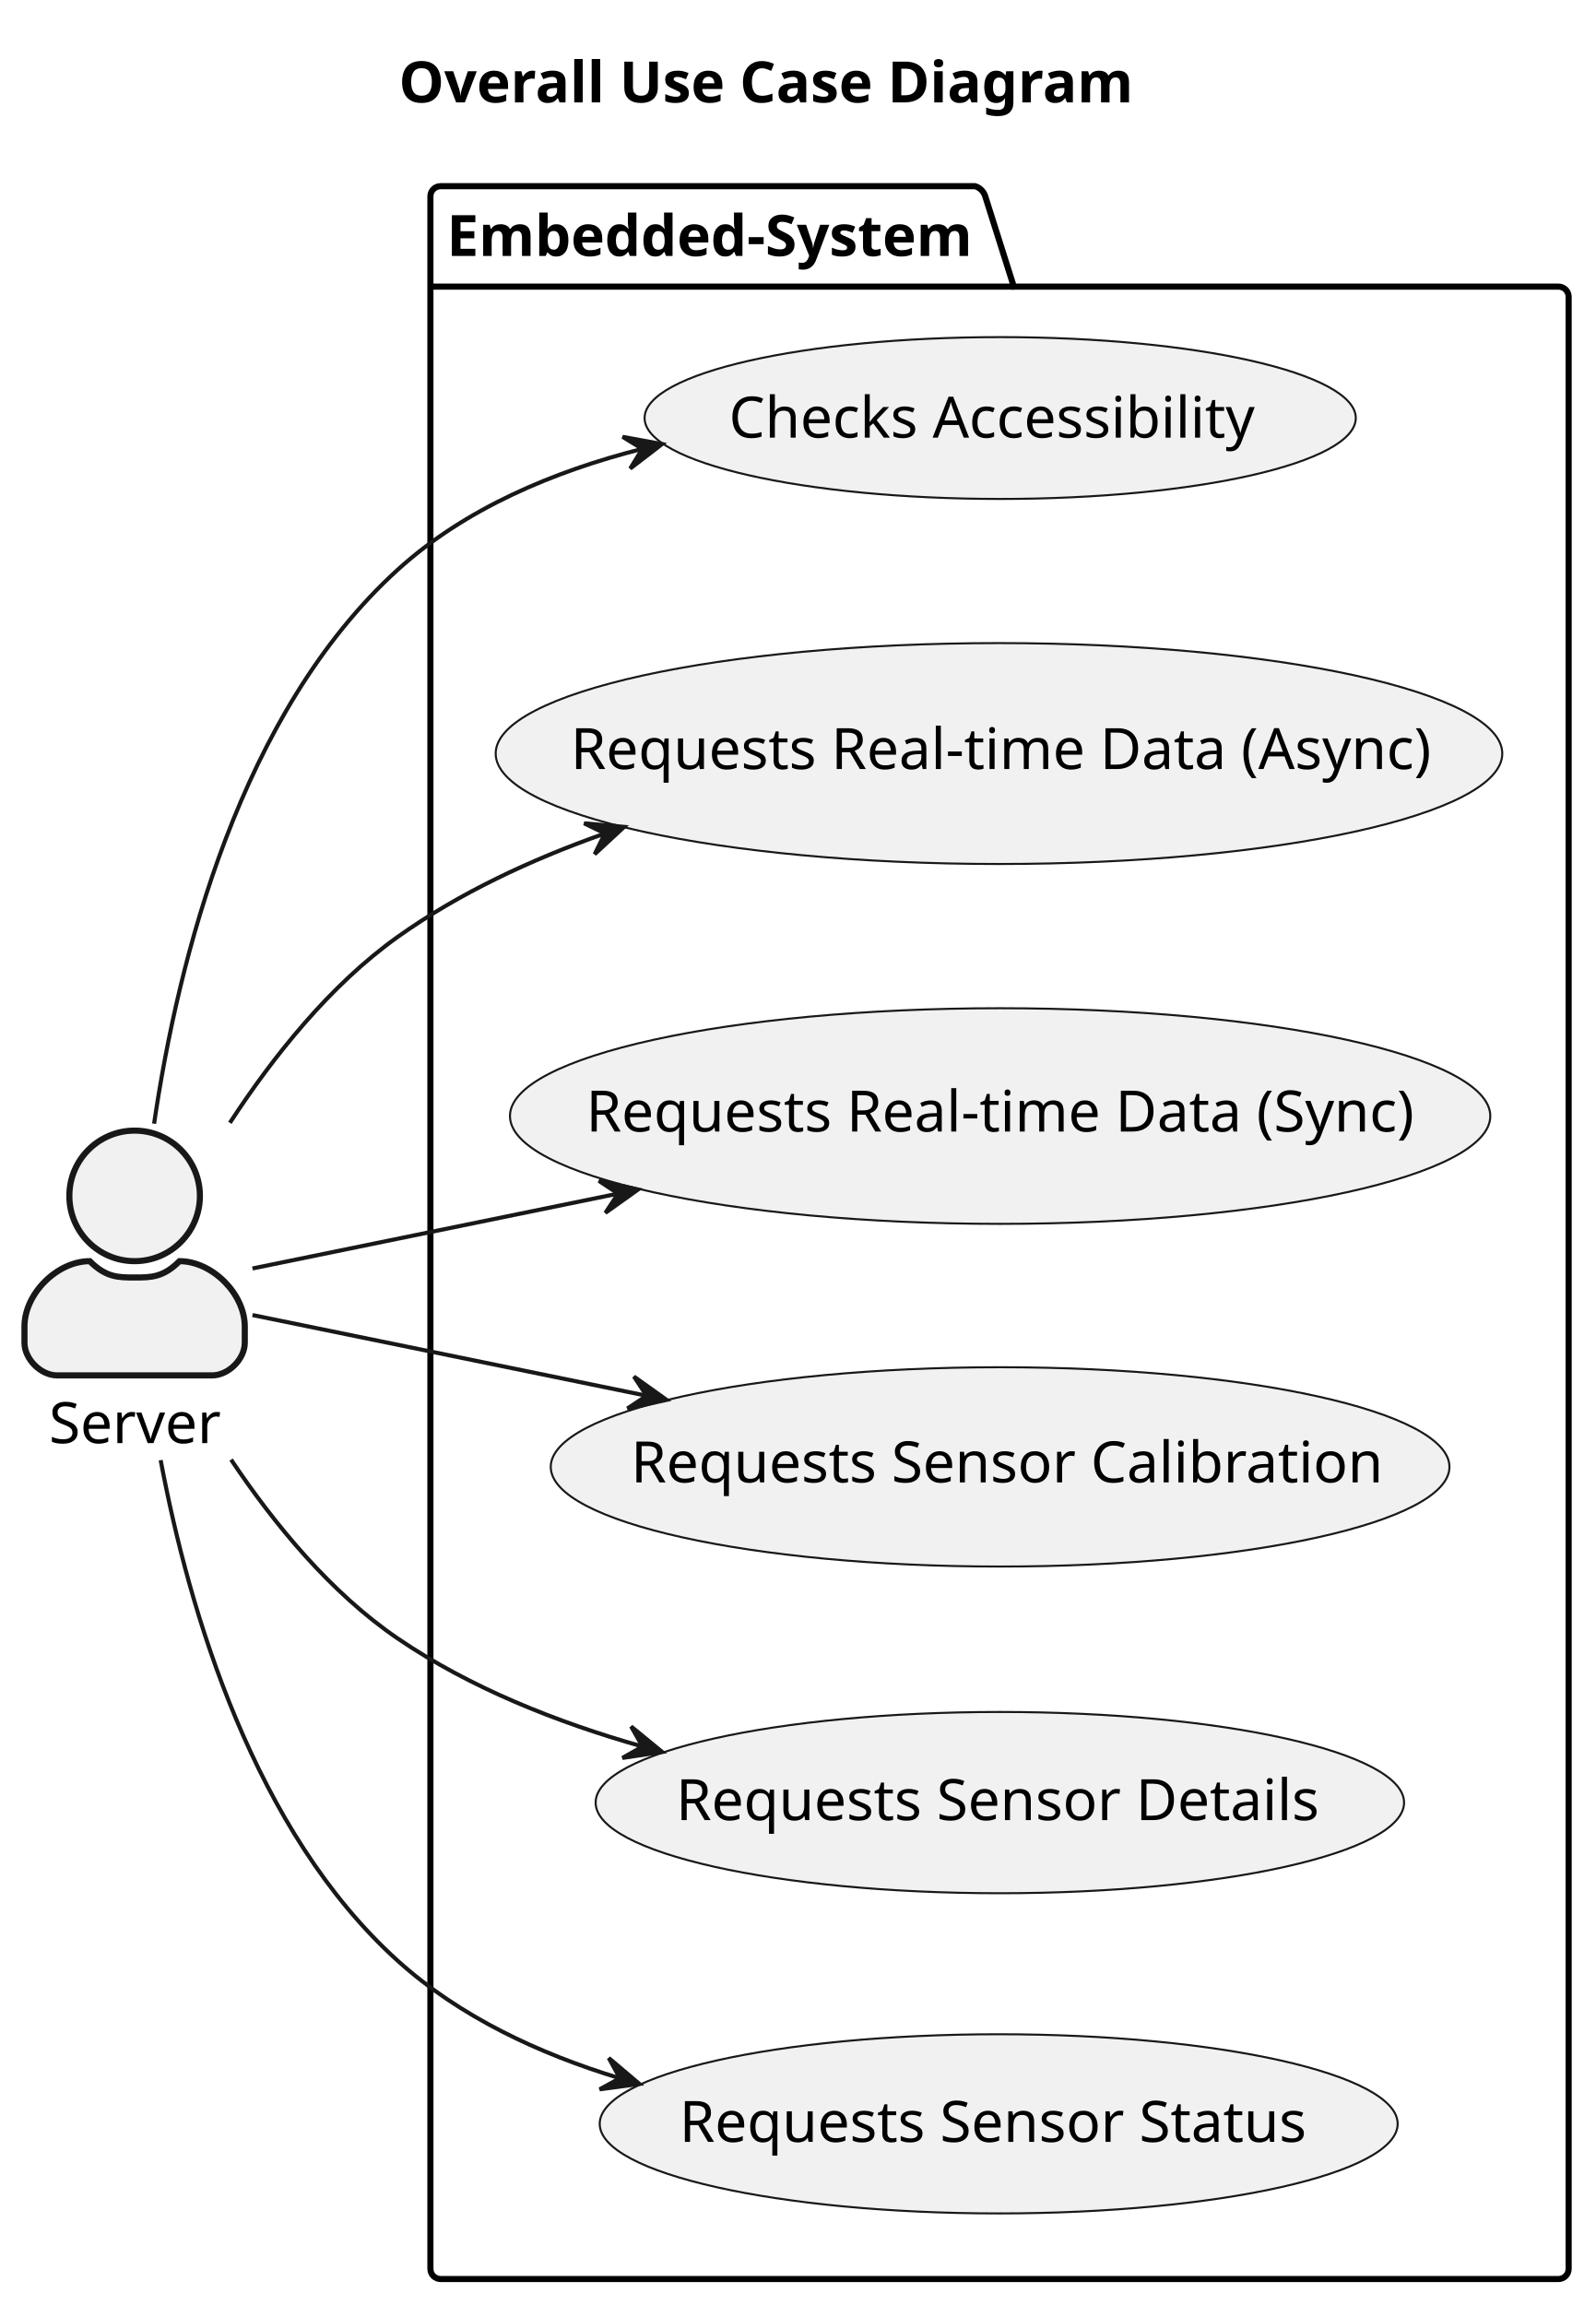
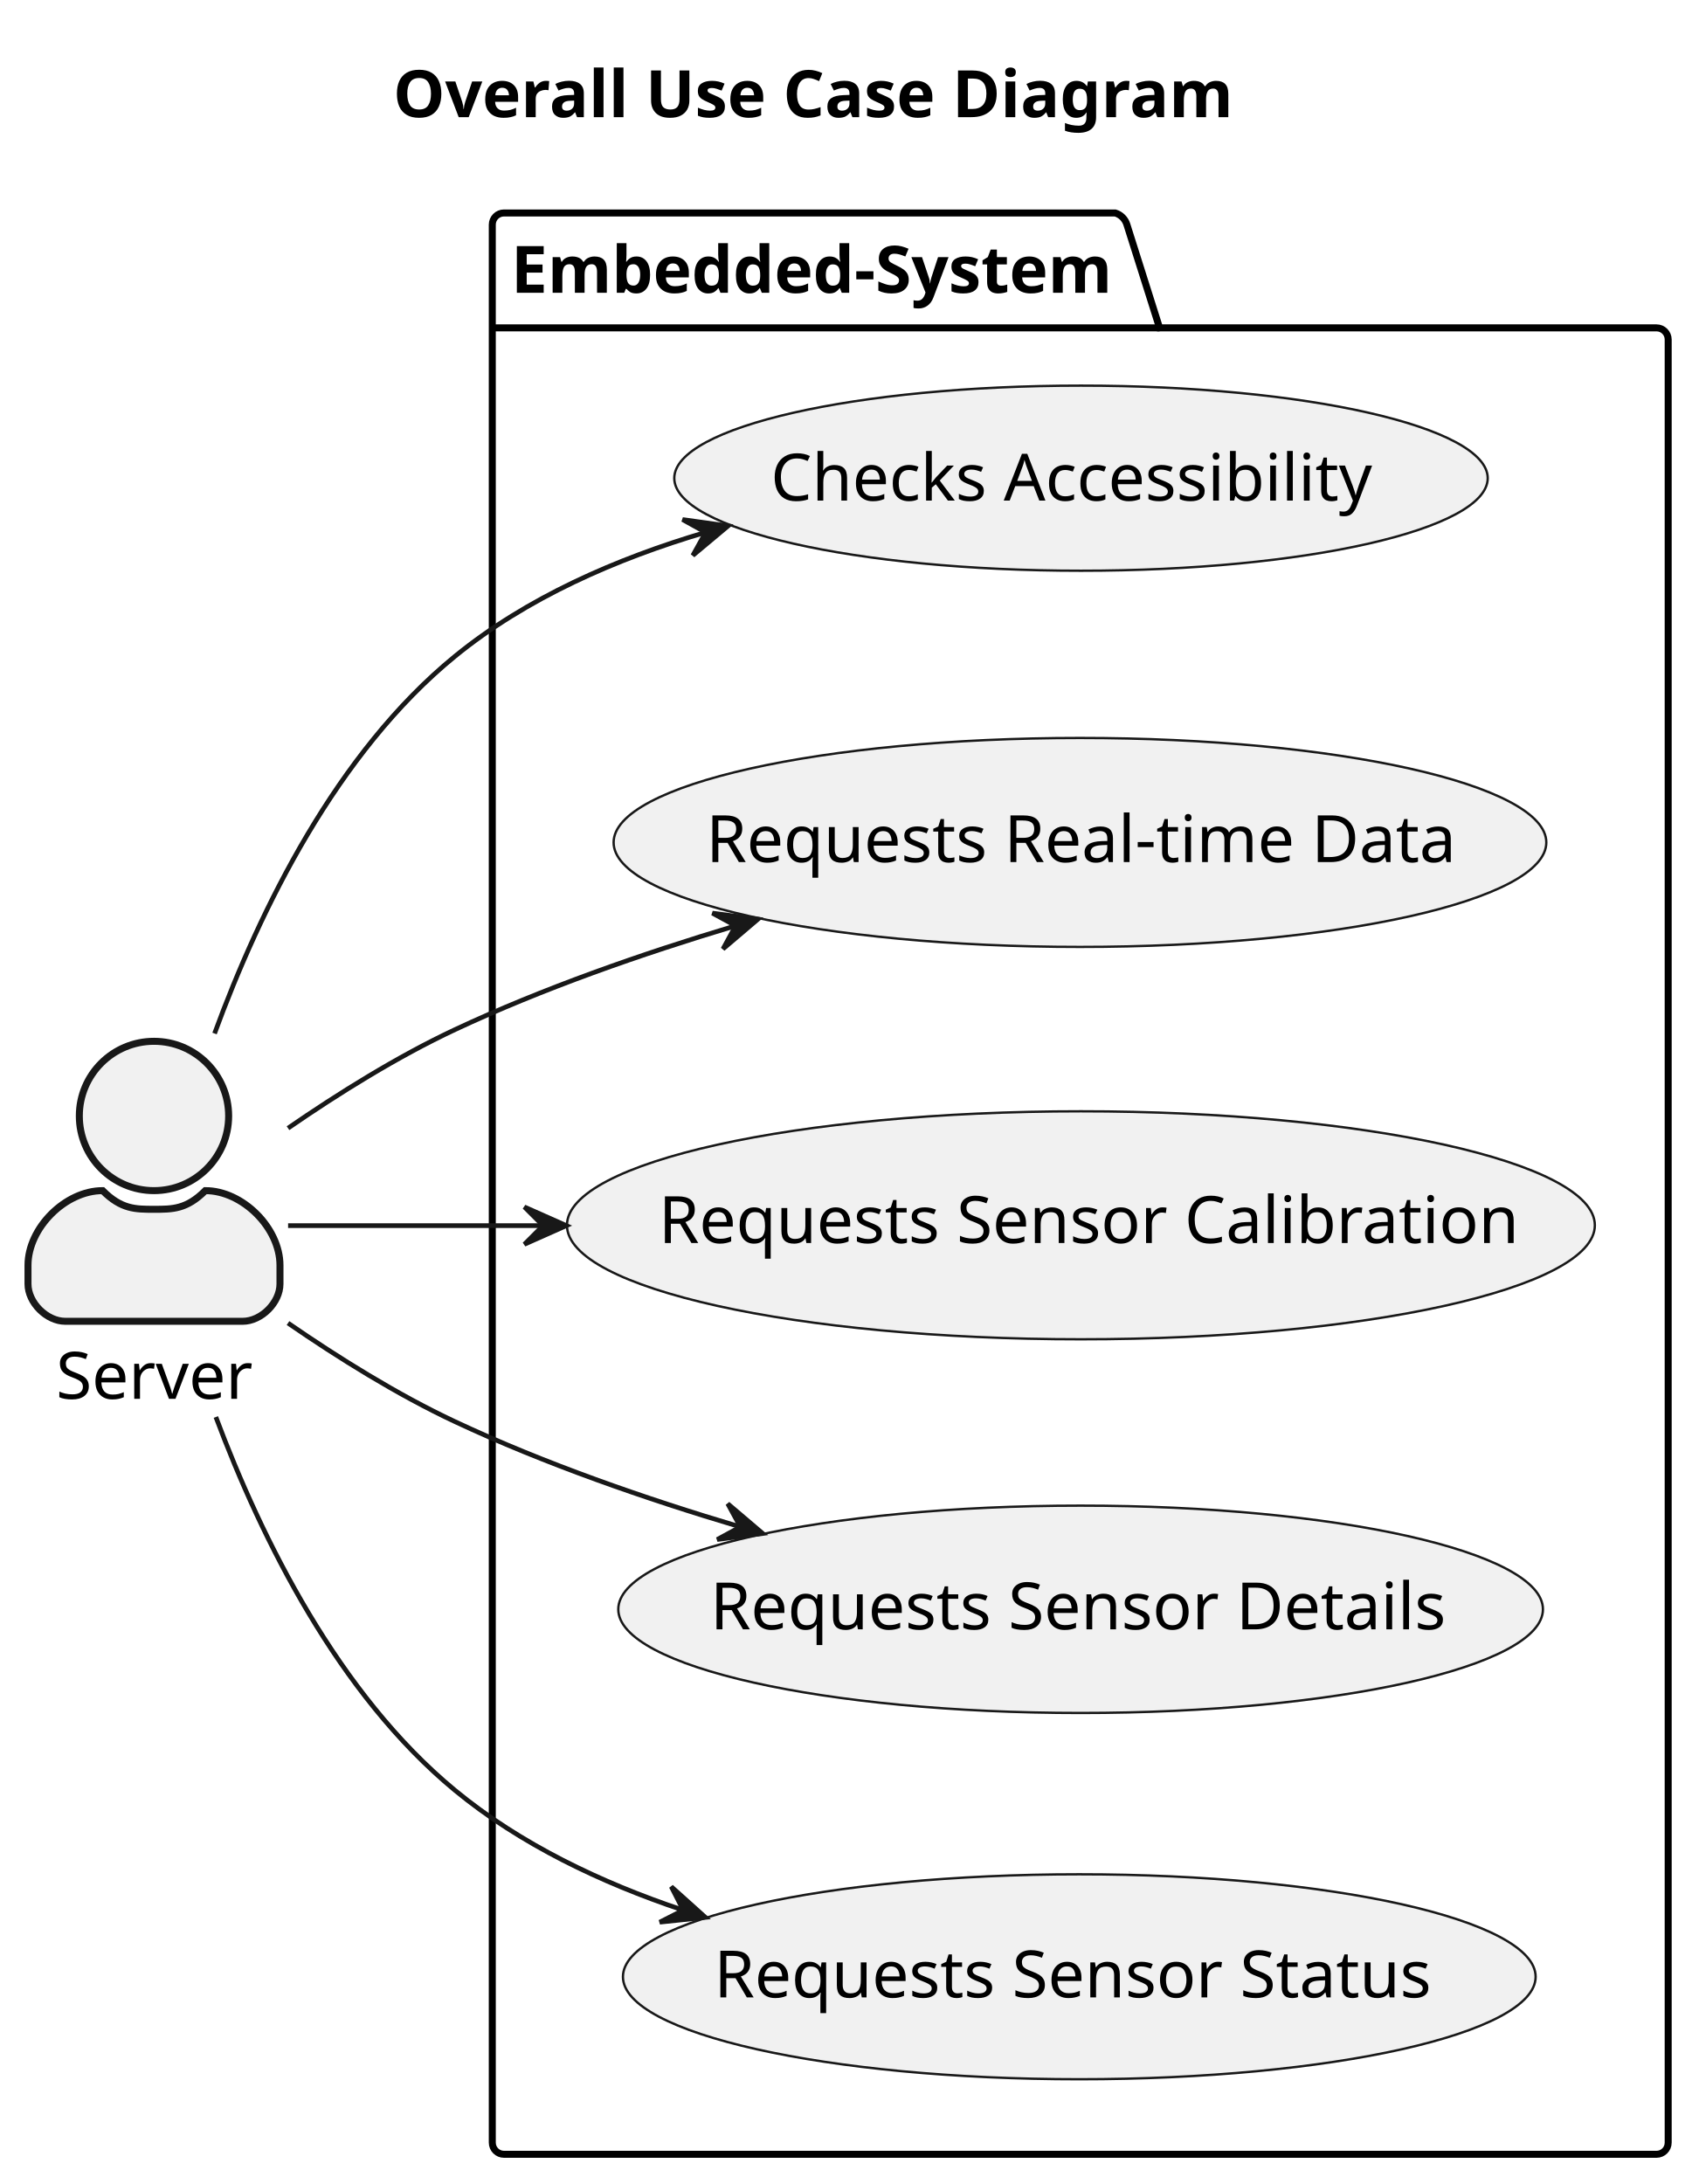
- <svg xmlns="http://www.w3.org/2000/svg" contentStyleType="text/css" height="565px" preserveAspectRatio="none" style="width:391px;height:565px;background:#FFFFFF;" version="1.1" viewBox="0 0 391 565" width="391px" zoomAndPan="magnify">
+ <svg xmlns="http://www.w3.org/2000/svg" contentStyleType="text/css" height="468px" preserveAspectRatio="none" style="width:364px;height:468px;background:#FFFFFF;" version="1.1" viewBox="0 0 364 468" width="364px" zoomAndPan="magnify">
  <defs />
  <g>
-     <text fill="#000000" font-family="sans-serif" font-size="14" font-weight="bold" lengthAdjust="spacing" textLength="182" x="97.75" y="25.107">Overall Use Case Diagram</text>
+     <text fill="#000000" font-family="sans-serif" font-size="14" font-weight="bold" lengthAdjust="spacing" textLength="182" x="84.25" y="25.107">Overall Use Case Diagram</text>
    <g id="cluster_Embedded-System">
-       <path d="M108,45.635 L239,45.635 A3.75,3.75 0 0 1 241.5,48.135 L248.5,70.256 L382,70.256 A2.5,2.5 0 0 1 384.5,72.756 L384.5,556.135 A2.5,2.5 0 0 1 382,558.635 L108,558.635 A2.5,2.5 0 0 1 105.5,556.135 L105.5,48.135 A2.5,2.5 0 0 1 108,45.635 " fill="none" style="stroke:#000000;stroke-width:1.5;" />
+       <path d="M108,45.635 L239,45.635 A3.75,3.75 0 0 1 241.5,48.135 L248.5,70.256 L355,70.256 A2.5,2.5 0 0 1 357.5,72.756 L357.5,459.135 A2.5,2.5 0 0 1 355,461.635 L108,461.635 A2.5,2.5 0 0 1 105.5,459.135 L105.5,48.135 A2.5,2.5 0 0 1 108,45.635 " fill="none" style="stroke:#000000;stroke-width:1.5;" />
      <line style="stroke:#000000;stroke-width:1.5;" x1="105.5" x2="248.5" y1="70.256" y2="70.256" />
      <text fill="#000000" font-family="sans-serif" font-size="14" font-weight="bold" lengthAdjust="spacing" textLength="130" x="109.5" y="62.742">Embedded-System</text>
    </g>
    <g id="elem_CA">
-       <ellipse cx="245.163" cy="102.467" fill="#F1F1F1" rx="87.163" ry="19.833" style="stroke:#181818;stroke-width:0.5;" />
-       <text fill="#000000" font-family="sans-serif" font-size="14" lengthAdjust="spacing" textLength="127" x="178.663" y="107.271">Checks Accessibility</text>
-     </g>
-     <g id="elem_RRDA">
-       <ellipse cx="244.867" cy="184.708" fill="#F1F1F1" rx="123.367" ry="27.073" style="stroke:#181818;stroke-width:0.5;" />
-       <text fill="#000000" font-family="sans-serif" font-size="14" lengthAdjust="spacing" textLength="210" x="139.867" y="188.505">Requests Real-time Data (Async)</text>
+       <ellipse cx="231.663" cy="102.467" fill="#F1F1F1" rx="87.163" ry="19.833" style="stroke:#181818;stroke-width:0.5;" />
+       <text fill="#000000" font-family="sans-serif" font-size="14" lengthAdjust="spacing" textLength="127" x="165.163" y="107.271">Checks Accessibility</text>
    </g>
    <g id="elem_RRDS">
-       <ellipse cx="245.147" cy="273.564" fill="#F1F1F1" rx="120.147" ry="26.429" style="stroke:#181818;stroke-width:0.5;" />
-       <text fill="#000000" font-family="sans-serif" font-size="14" lengthAdjust="spacing" textLength="203" x="143.647" y="277.361">Requests Real-time Data (Sync)</text>
+       <ellipse cx="231.441" cy="180.523" fill="#F1F1F1" rx="99.941" ry="22.388" style="stroke:#181818;stroke-width:0.5;" />
+       <text fill="#000000" font-family="sans-serif" font-size="14" lengthAdjust="spacing" textLength="158" x="151.318" y="184.73">Requests Real-time Data</text>
    </g>
    <g id="elem_RSC">
-       <ellipse cx="245.142" cy="359.563" fill="#F1F1F1" rx="110.142" ry="24.428" style="stroke:#181818;stroke-width:0.5;" />
-       <text fill="#000000" font-family="sans-serif" font-size="14" lengthAdjust="spacing" textLength="181" x="154.642" y="363.36">Requests Sensor Calibration</text>
+       <ellipse cx="231.642" cy="262.563" fill="#F1F1F1" rx="110.142" ry="24.428" style="stroke:#181818;stroke-width:0.5;" />
+       <text fill="#000000" font-family="sans-serif" font-size="14" lengthAdjust="spacing" textLength="181" x="141.142" y="266.36">Requests Sensor Calibration</text>
    </g>
    <g id="elem_RSD">
-       <ellipse cx="245.08" cy="441.851" fill="#F1F1F1" rx="99.08" ry="22.216" style="stroke:#181818;stroke-width:0.5;" />
-       <text fill="#000000" font-family="sans-serif" font-size="14" lengthAdjust="spacing" textLength="156" x="165.698" y="446.146">Requests Sensor Details</text>
+       <ellipse cx="231.58" cy="344.851" fill="#F1F1F1" rx="99.08" ry="22.216" style="stroke:#181818;stroke-width:0.5;" />
+       <text fill="#000000" font-family="sans-serif" font-size="14" lengthAdjust="spacing" textLength="156" x="152.198" y="349.146">Requests Sensor Details</text>
    </g>
    <g id="elem_RSS">
-       <ellipse cx="244.797" cy="520.594" fill="#F1F1F1" rx="97.797" ry="21.959" style="stroke:#181818;stroke-width:0.5;" />
-       <text fill="#000000" font-family="sans-serif" font-size="14" lengthAdjust="spacing" textLength="153" x="166.519" y="525.021">Requests Sensor Status</text>
+       <ellipse cx="231.297" cy="423.594" fill="#F1F1F1" rx="97.797" ry="21.959" style="stroke:#181818;stroke-width:0.5;" />
+       <text fill="#000000" font-family="sans-serif" font-size="14" lengthAdjust="spacing" textLength="153" x="153.019" y="428.021">Requests Sensor Status</text>
    </g>
    <g id="elem_Server">
-       <ellipse cx="33" cy="293.135" fill="#F1F1F1" rx="16" ry="16" style="stroke:#181818;stroke-width:1.5;" />
-       <path d="M33,313.135 C37,313.135 40,313.135 44,309.135 C52,309.135 60,317.135 60,325.135 L60,329.135 C60,333.135 56,337.135 52,337.135 L14,337.135 C10,337.135 6,333.135 6,329.135 L6,325.135 C6,317.135 14,309.135 22,309.135 C26,313.135 29,313.135 33,313.135 " fill="#F1F1F1" style="stroke:#181818;stroke-width:1.5;" />
-       <text fill="#000000" font-family="sans-serif" font-size="14" lengthAdjust="spacing" textLength="42" x="12" y="353.742">Server</text>
+       <ellipse cx="33" cy="239.135" fill="#F1F1F1" rx="16" ry="16" style="stroke:#181818;stroke-width:1.5;" />
+       <path d="M33,259.135 C37,259.135 40,259.135 44,255.135 C52,255.135 60,263.135 60,271.135 L60,275.135 C60,279.135 56,283.135 52,283.135 L14,283.135 C10,283.135 6,279.135 6,275.135 L6,271.135 C6,263.135 14,255.135 22,255.135 C26,259.135 29,259.135 33,259.135 " fill="#F1F1F1" style="stroke:#181818;stroke-width:1.5;" />
+       <text fill="#000000" font-family="sans-serif" font-size="14" lengthAdjust="spacing" textLength="42" x="12" y="299.742">Server</text>
    </g>
    <g id="link_Server_CA">
-       <path d="M37.77,275.435 C43.68,235.105 58.82,174.735 97.5,139.635 C114.03,124.635 135.75,115.525 157.38,110.035 " fill="none" id="Server-to-CA" style="stroke:#181818;stroke-width:1.0;" />
-       <polygon fill="#181818" points="162.29,108.855,152.603,107.076,157.429,110.027,154.479,114.853,162.29,108.855" style="stroke:#181818;stroke-width:1.0;" />
-     </g>
-     <g id="link_Server_RRDA">
-       <path d="M56.35,275.225 C66.93,258.995 80.9,241.465 97.5,229.635 C112.55,218.905 130.22,210.685 147.98,204.405 " fill="none" id="Server-to-RRDA" style="stroke:#181818;stroke-width:1.0;" />
-       <polygon fill="#181818" points="152.99,202.685,143.18,201.807,148.258,204.3,145.765,209.378,152.99,202.685" style="stroke:#181818;stroke-width:1.0;" />
+       <path d="M45.98,221.465 C55.75,194.805 72.16,161.325 97.5,140.635 C112.85,128.105 132.12,119.705 151.19,114.075 " fill="none" id="Server-to-CA" style="stroke:#181818;stroke-width:1.0;" />
+       <polygon fill="#181818" points="156.03,112.705,146.277,111.331,151.222,114.078,148.475,119.023,156.03,112.705" style="stroke:#181818;stroke-width:1.0;" />
    </g>
    <g id="link_Server_RRDS">
-       <path d="M61.89,310.925 C84.87,306.215 118.83,299.265 151.23,292.635 " fill="none" id="Server-to-RRDS" style="stroke:#181818;stroke-width:1.0;" />
-       <polygon fill="#181818" points="156.41,291.575,146.792,289.455,151.511,292.575,148.392,297.294,156.41,291.575" style="stroke:#181818;stroke-width:1.0;" />
+       <path d="M61.72,241.755 C72.49,234.335 85.17,226.415 97.5,220.635 C116.32,211.815 137.54,204.405 157.42,198.445 " fill="none" id="Server-to-RRDS" style="stroke:#181818;stroke-width:1.0;" />
+       <polygon fill="#181818" points="162.44,196.965,152.676,195.672,157.644,198.378,154.938,203.345,162.44,196.965" style="stroke:#181818;stroke-width:1.0;" />
    </g>
    <g id="link_Server_RSC">
-       <path d="M61.89,322.345 C86.56,327.395 123.89,335.045 158.34,342.095 " fill="none" id="Server-to-RSC" style="stroke:#181818;stroke-width:1.0;" />
-       <polygon fill="#181818" points="163.4,343.135,155.382,337.416,158.501,342.135,153.782,345.254,163.4,343.135" style="stroke:#181818;stroke-width:1.0;" />
+       <path d="M61.74,262.635 C76.56,262.635 95.91,262.635 116.2,262.635 " fill="none" id="Server-to-RSC" style="stroke:#181818;stroke-width:1.0;" />
+       <polygon fill="#181818" points="121.38,262.635,112.38,258.635,116.38,262.635,112.38,266.635,121.38,262.635" style="stroke:#181818;stroke-width:1.0;" />
    </g>
    <g id="link_Server_RSD">
-       <path d="M56.64,357.785 C67.19,373.555 81.06,390.435 97.5,401.635 C115.25,413.725 136.54,422.175 157.32,428.065 " fill="none" id="Server-to-RSD" style="stroke:#181818;stroke-width:1.0;" />
-       <polygon fill="#181818" points="162.31,429.435,154.694,423.19,157.489,428.108,152.571,430.904,162.31,429.435" style="stroke:#181818;stroke-width:1.0;" />
+       <path d="M61.72,283.515 C72.49,290.935 85.17,298.855 97.5,304.635 C116.7,313.635 138.41,321.175 158.63,327.185 " fill="none" id="Server-to-RSD" style="stroke:#181818;stroke-width:1.0;" />
+       <polygon fill="#181818" points="163.46,328.605,155.958,322.224,158.664,327.192,153.696,329.898,163.46,328.605" style="stroke:#181818;stroke-width:1.0;" />
    </g>
    <g id="link_Server_RSS">
-       <path d="M39.38,357.915 C46.39,395.155 62.25,448.835 97.5,480.635 C112.66,494.315 132.05,503.375 151.73,509.365 " fill="none" id="Server-to-RSS" style="stroke:#181818;stroke-width:1.0;" />
-       <polygon fill="#181818" points="156.74,510.815,149.22,504.455,151.94,509.415,146.98,512.135,156.74,510.815" style="stroke:#181818;stroke-width:1.0;" />
+       <path d="M46.26,303.645 C56.13,329.995 72.52,363.025 97.5,383.635 C111.53,395.205 128.83,403.435 146.26,409.275 " fill="none" id="Server-to-RSS" style="stroke:#181818;stroke-width:1.0;" />
+       <polygon fill="#181818" points="151.18,410.865,143.853,404.283,146.424,409.322,141.385,411.893,151.18,410.865" style="stroke:#181818;stroke-width:1.0;" />
    </g>
  </g>
</svg>
